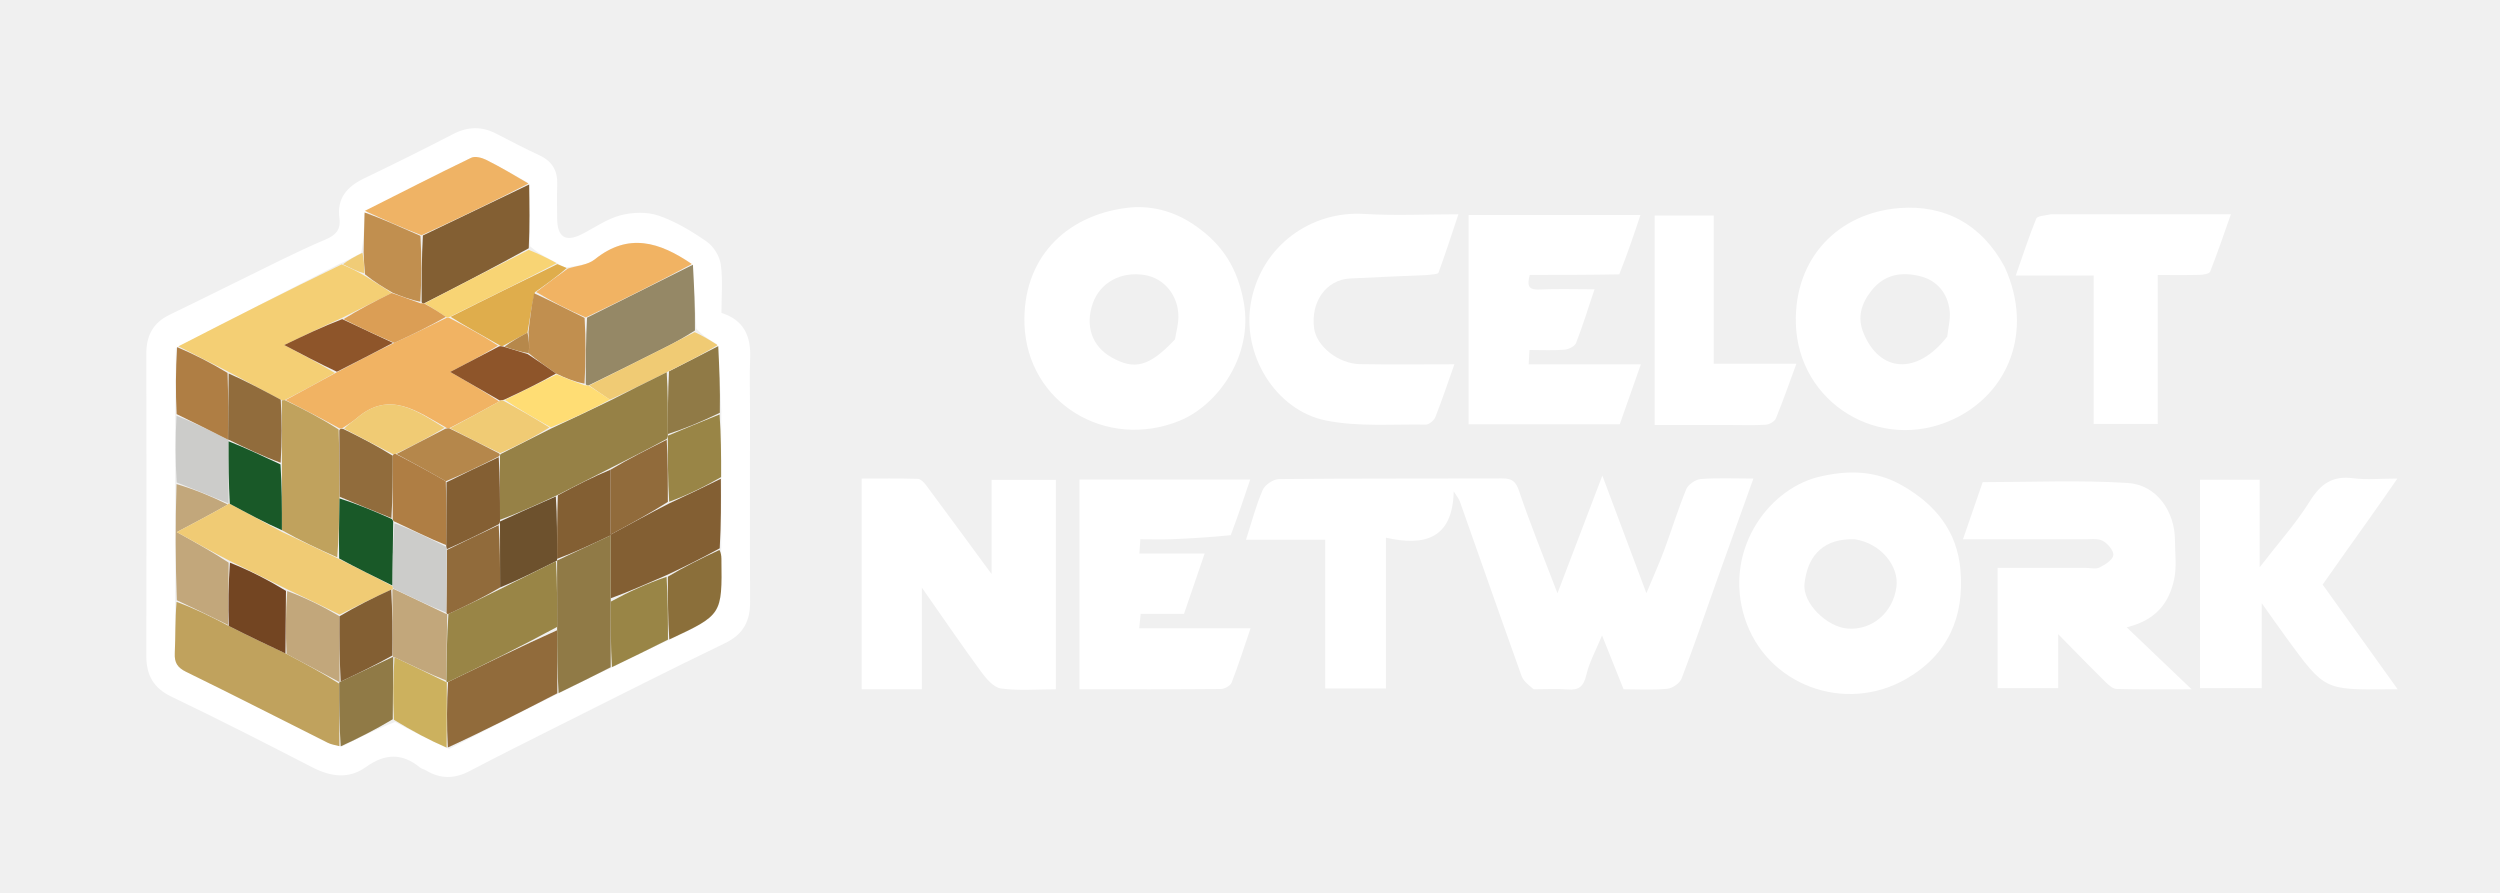
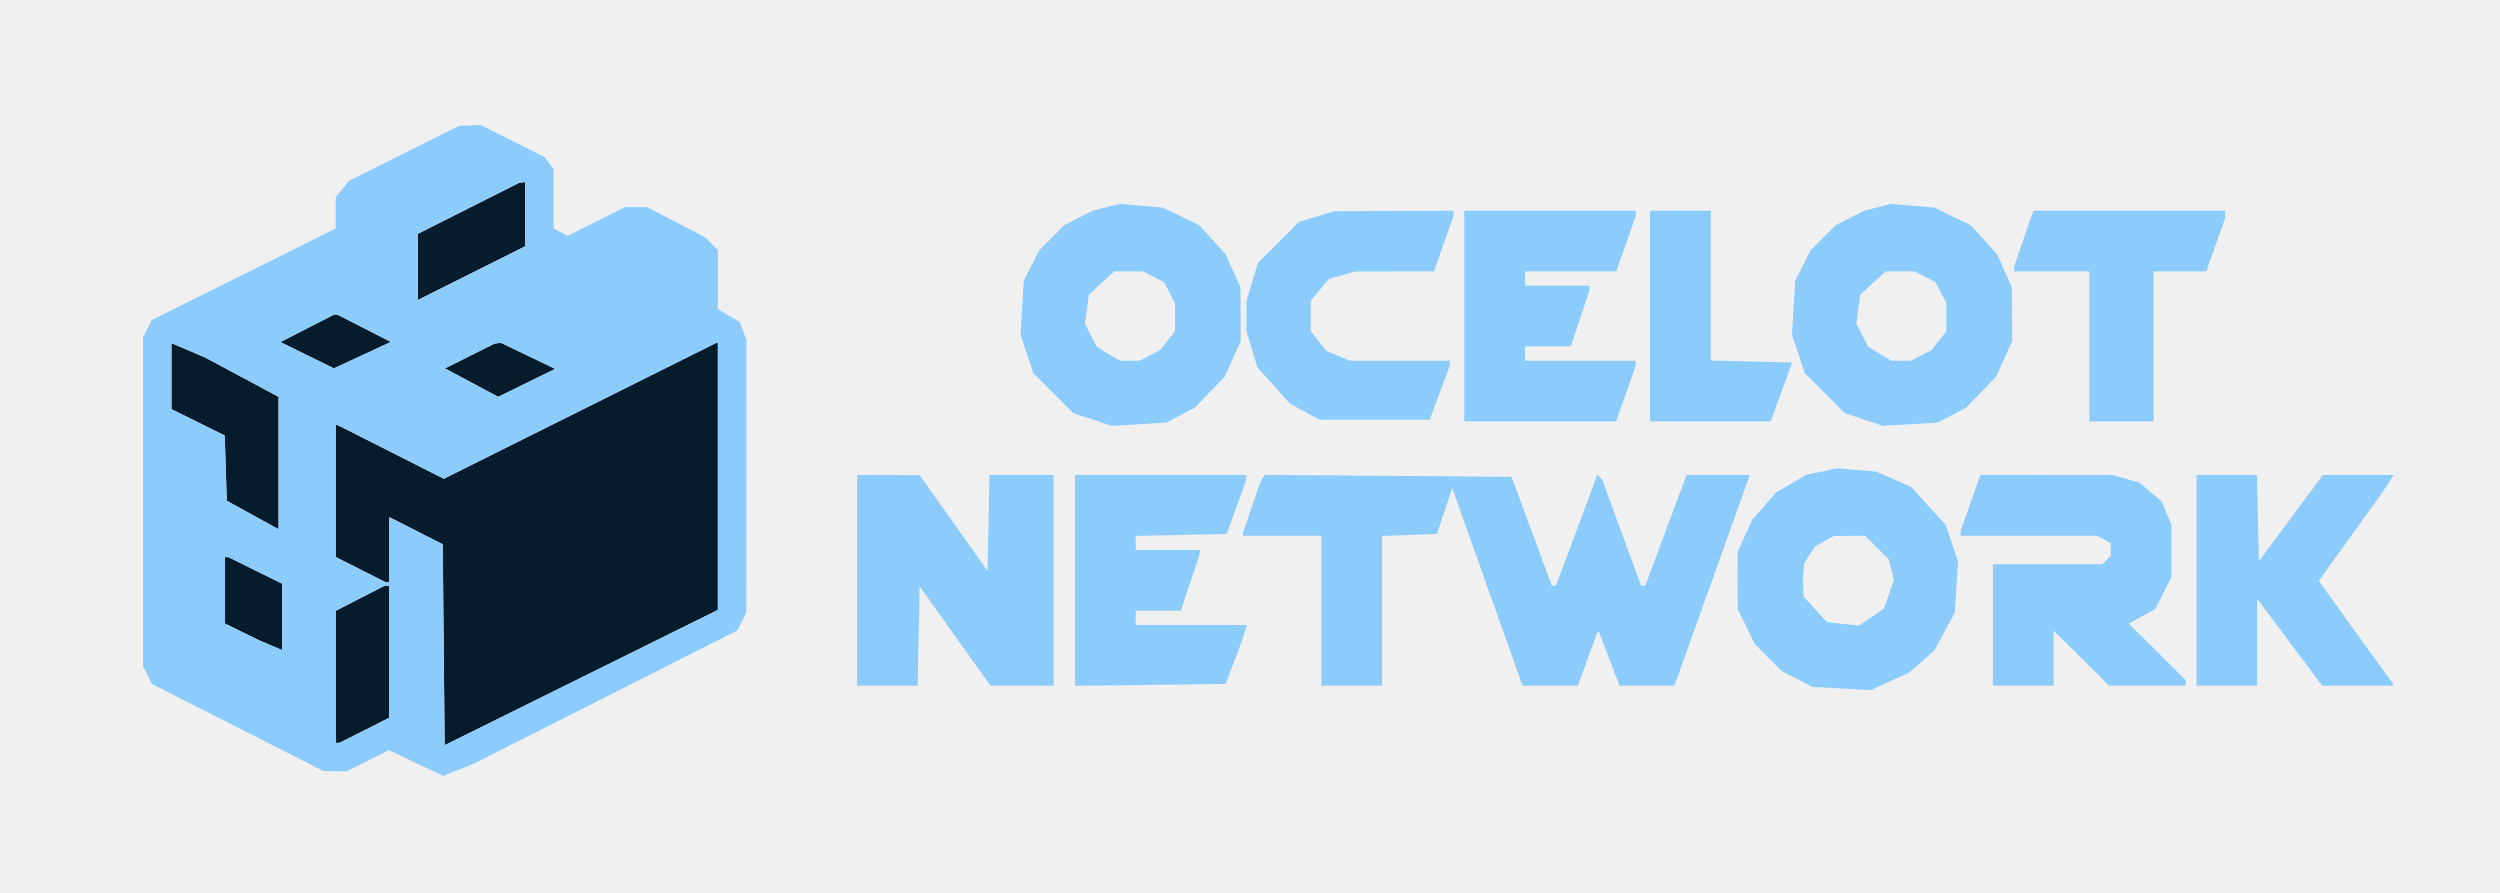
- <svg xmlns="http://www.w3.org/2000/svg" width="700" height="250" enable-background="new 0 0 700 250" version="1.1" xml:space="preserve">
+ <svg xmlns="http://www.w3.org/2000/svg" width="700" height="250" version="1.1">
  <g class="layer">
-     <path d="m210,114c0,18.5 -0.06,36.49 0.03,54.49c0.03,5.41 -1.89,9.11 -7.01,11.59c-15.49,7.46 -30.82,15.25 -46.2,22.94c-8.47,4.25 -16.95,8.48 -25.34,12.88c-4.2,2.21 -8.16,2.26 -12.19,-0.18c-0.55,-0.33 -1.24,-0.45 -1.72,-0.84c-5.03,-4.12 -9.88,-3.88 -15.13,-0.1c-4.84,3.48 -9.94,2.68 -15.1,0.02c-13.02,-6.72 -26.07,-13.38 -39.29,-19.71c-5.14,-2.46 -7.09,-6.1 -7.08,-11.52c0.07,-28.16 0.06,-56.32 0,-84.48c-0.01,-5.05 1.83,-8.69 6.5,-10.95c10.41,-5.02 20.73,-10.22 31.11,-15.29c4.18,-2.04 8.4,-4.02 12.68,-5.84c2.72,-1.16 4.22,-2.72 3.78,-5.92c-0.77,-5.51 2.1,-8.83 6.87,-11.12c8.38,-4.02 16.71,-8.16 24.97,-12.43c4.11,-2.13 8.03,-2.21 12.11,-0.09c3.99,2.07 7.99,4.15 12.07,6.05c3.54,1.65 5.11,4.29 4.96,8.15c-0.11,3.17 -0.04,6.34 -0.02,9.5c0.05,5.25 2.32,6.72 6.88,4.44c3.6,-1.81 7.01,-4.29 10.81,-5.29c3.37,-0.89 7.47,-1.04 10.7,0.07c4.79,1.65 9.32,4.38 13.52,7.3c1.92,1.33 3.59,4.08 3.91,6.39c0.62,4.41 0.18,8.96 0.18,13.56c6.44,2.01 8.33,6.71 8.04,12.89c-0.2,4.32 -0.04,8.66 -0.04,13.49m-54.38,-40.57c-2.4,-1.18 -4.8,-2.36 -7.18,-4.46c-0.09,-5.77 -0.18,-11.55 -0.69,-17.84c-3.87,-2.15 -7.69,-4.41 -11.65,-6.39c-1.21,-0.6 -3.1,-1.08 -4.17,-0.56c-9.99,4.82 -19.86,9.88 -29.9,15.76c-0.07,3.59 -0.14,7.18 -0.91,10.91c-1.8,1 -3.61,1.99 -6.13,3.07c-15.01,7.68 -30.02,15.37 -45.76,23.51c-0.04,6.16 -0.08,12.31 -0.19,19.41c0.02,6.08 0.05,12.17 -0.01,19.17c0.04,10.68 0.09,21.35 0,32.95c-0.01,4.64 0.13,9.29 -0.09,13.92c-0.12,2.65 0.7,4.02 3.18,5.24c13.29,6.49 26.45,13.24 39.67,19.86c0.99,0.5 2.16,0.64 3.97,1.04c4.73,-2.39 9.46,-4.78 14.83,-6.87c4.83,2.54 9.65,5.09 15.17,7.56c10.09,-5.2 20.19,-10.4 31.02,-15.71c4.74,-2.39 9.47,-4.78 14.91,-7.25c5.12,-2.55 10.23,-5.1 16.07,-7.75c14.43,-6.85 14.44,-6.85 14.23,-22.54c-0.01,-0.83 -0.12,-1.65 -0.03,-3.4c-0.04,-6.34 -0.08,-12.67 0.01,-19.94c-0.04,-5.71 -0.09,-11.42 0,-18.05c-0.29,-6.05 -0.57,-12.1 -1.24,-18.72c-1.95,-1.13 -3.9,-2.26 -5.75,-4.32c-0.32,-5.97 -0.64,-11.94 -1.57,-18.28c-8.71,-5.96 -17.43,-8.72 -26.86,-1.13c-1.95,1.58 -5.02,1.76 -8.15,2.29c-0.78,-0.32 -1.56,-0.64 -2.78,-1.48z" fill="#FFFFFF" id="svg_2" opacity="1" />
-     <path d="m429.43,193c-1.44,-1.22 -2.87,-2.28 -3.37,-3.68c-5.84,-16.28 -11.54,-32.61 -17.3,-48.91c-0.26,-0.74 -0.82,-1.37 -1.72,-2.84c-0.3,13.33 -8.17,15.42 -18.98,12.99c0,14.51 0,28.25 0,42.21c-5.79,0 -11.2,0 -17,0c0,-13.84 0,-27.57 0,-41.65c-7.48,0 -14.58,0 -22.18,0c1.6,-4.96 2.79,-9.58 4.67,-13.91c0.63,-1.46 3,-3.06 4.59,-3.07c20.82,-0.21 41.65,-0.1 62.47,-0.18c2.7,-0.02 3.8,0.76 4.74,3.54c3.11,9.24 6.81,18.28 10.74,28.62c4.28,-11.21 8.24,-21.6 12.57,-32.95c4.2,11.23 8.05,21.51 12.33,32.92c1.89,-4.55 3.55,-8.22 4.96,-11.98c2.12,-5.7 3.89,-11.54 6.21,-17.15c0.54,-1.32 2.61,-2.71 4.07,-2.83c4.64,-0.36 9.32,-0.13 14.72,-0.13c-3.52,9.82 -6.95,19.33 -10.35,28.85c-3.22,9.05 -6.31,18.16 -9.75,27.13c-0.5,1.32 -2.56,2.74 -4.02,2.88c-3.95,0.4 -7.97,0.14 -12.23,0.14c-1.93,-4.81 -3.86,-9.66 -6.03,-15.07c-1.64,3.99 -3.55,7.42 -4.41,11.09c-0.76,3.25 -2.12,4.29 -5.28,4.03c-2.98,-0.24 -6,-0.05 -9.45,-0.05z" fill="#FFFFFF" id="svg_3" opacity="1" />
-     <path d="m251.93,193c-3.79,0 -7.09,0 -10.66,0c0,-19.64 0,-39.04 0,-59c5.2,0 10.47,-0.08 15.73,0.08c0.79,0.03 1.74,1.01 2.31,1.78c6.07,8.16 12.08,16.37 18.33,24.87c0,-8.75 0,-17.38 0,-26.37c6.15,0 11.89,0 18,0c0,19.22 0,38.73 0,58.64c-5.14,0 -10.32,0.45 -15.35,-0.22c-2.03,-0.27 -4.12,-2.7 -5.53,-4.63c-5.49,-7.49 -10.73,-15.18 -16.64,-23.62c0,9.94 0,18.95 0,28.47c-2.16,0 -3.93,0 -6.19,0z" fill="#FFFFFF" id="svg_4" opacity="1" />
-     <path d="m334.7,63.2c7.74,5.33 11.82,12.08 13.52,21.24c2.83,15.16 -7.31,29.04 -17.91,33.36c-20.63,8.41 -42.64,-5.03 -43.45,-26.88c-0.67,-18.27 11.2,-30.53 28.66,-32.72c6.5,-0.82 13.2,0.79 19.18,5m-5.7,31.83c0.33,-2.06 0.93,-4.12 0.95,-6.19c0.07,-6.04 -3.92,-10.92 -9.43,-11.83c-6.66,-1.1 -12.52,2.11 -14.55,7.97c-2.18,6.29 -0.21,11.97 5.23,15.06c6.45,3.66 10.59,2.66 17.8,-5.01z" fill="#FFFFFF" id="svg_5" opacity="1" />
-     <path d="m561.34,74.82c8.16,17.96 1,35.45 -14.53,42.62c-20.44,9.44 -43.38,-4.57 -43.97,-26.9c-0.48,-18.47 12.07,-30.98 29.04,-32.28c12.57,-0.97 23.01,4.48 29.46,16.56m-16.12,19.42c0.26,-2.4 0.95,-4.85 0.69,-7.2c-0.54,-4.95 -3.57,-8.54 -8.26,-9.7c-5.11,-1.28 -10.04,-0.62 -13.75,4.17c-2.84,3.68 -3.87,7.45 -2.13,11.71c4.54,11.12 15,11.9 23.45,1.02z" fill="#FFFFFF" id="svg_6" opacity="1" />
-     <path d="m508.85,133.62c8.4,-2.08 16.22,-1.98 23.73,2.3c9.33,5.3 15.43,12.82 16.35,23.67c1.11,13.02 -3.38,23.6 -15.04,30.41c-17.26,10.06 -39.4,1.82 -45.38,-17.01c-5.85,-18.42 6.04,-35.57 20.34,-39.37m10.48,17.38c-0.49,0 -0.99,-0.01 -1.49,0c-7.97,0.27 -11.84,5.25 -12.58,12.49c-0.55,5.45 6.3,12.07 12.07,12.51c6.86,0.52 12.69,-4.44 13.67,-11.63c0.79,-5.87 -4.39,-12.29 -11.67,-13.37z" fill="#FFFFFF" id="svg_7" opacity="1" />
-     <path d="m582.82,151c-11.13,0 -21.78,0 -33.19,0c2,-5.82 3.86,-11.18 5.52,-16c13.55,0 27.12,-0.61 40.59,0.23c8.09,0.5 13.24,7.92 13.25,16.1c0.01,3.66 0.53,7.45 -0.24,10.95c-1.38,6.27 -4.78,11.28 -13.28,13.37c6.31,6.02 11.88,11.34 18.18,17.35c-7.54,0 -14.27,0.09 -20.99,-0.09c-1.08,-0.03 -2.28,-1.11 -3.16,-1.98c-4.26,-4.2 -8.42,-8.49 -13.2,-13.35c0,5.4 0,10.09 0,15.1c-5.83,0 -11.24,0 -16.98,0c0,-10.89 0,-21.96 0,-33.68c8.07,0 16.33,0 24.58,0c1.34,0 2.88,0.43 3.95,-0.1c1.56,-0.77 3.71,-2.12 3.88,-3.43c0.15,-1.27 -1.61,-3.35 -3.04,-4.08c-1.48,-0.75 -3.57,-0.31 -5.87,-0.39z" fill="#FFFFFF" id="svg_8" opacity="1" />
-     <path d="m453.39,76.82c-8.56,0.16 -16.71,0.16 -25.07,0.16c-0.59,2.58 -0.8,4.24 2.67,4.08c4.94,-0.23 9.91,-0.06 15.48,-0.06c-1.82,5.41 -3.32,10.29 -5.17,15.04c-0.37,0.93 -2.07,1.78 -3.23,1.87c-3.13,0.26 -6.29,0.09 -9.82,0.09c-0.07,1.33 -0.14,2.51 -0.22,4.02c10.55,0 20.67,0 31.41,0c-2.07,5.86 -3.97,11.26 -5.91,16.78c-13.95,0 -28.05,0 -42.33,0c0,-19.6 0,-39 0,-58.6c15.95,0 31.72,0 48.13,0c-1.9,5.67 -3.71,11.07 -5.94,16.62z" fill="#FFFFFF" id="svg_9" opacity="1" />
-     <path d="m344.61,149.85c-5.71,0.58 -11.09,0.91 -16.48,1.13c-2.82,0.11 -5.64,0.02 -8.84,0.02c-0.09,1.3 -0.16,2.47 -0.26,3.99c6.17,0 11.96,0 18.27,0c-2,5.84 -3.85,11.25 -5.78,16.89c-3.78,0 -7.76,0 -12.13,0c-0.14,1.32 -0.26,2.5 -0.41,4.03c10.43,0 20.54,0 31.18,0c-1.84,5.38 -3.41,10.35 -5.3,15.21c-0.34,0.88 -1.96,1.79 -3,1.8c-13.12,0.12 -26.25,0.08 -39.61,0.08c0,-19.69 0,-39.09 0,-58.74c15.77,0 31.51,0 47.81,0c-1.73,5.16 -3.44,10.23 -5.45,15.59z" fill="#FFFFFF" id="svg_10" opacity="1" />
-     <path d="m663.74,144.76c-4.64,6.48 -9.01,12.7 -13.4,18.93c6.76,9.44 13.69,19.1 21.01,29.31c-1.5,0 -2.13,-0.01 -2.75,0c-17.73,0.17 -17.74,0.18 -28.2,-14.13c-2.28,-3.11 -4.48,-6.27 -7.11,-9.98c0,8.17 0,15.82 0,23.79c-5.83,0 -11.24,0 -17.29,0c0,-9.58 0,-19.33 0,-29.09c0,-9.65 0,-19.3 0,-29.27c5.55,0 10.96,0 16.71,0c0,7.58 0,15.34 0,24.5c5.26,-6.81 10.2,-12.3 14.04,-18.47c3.02,-4.85 6.32,-7.21 12.12,-6.44c3.76,0.49 7.65,0.09 12.39,0.09c-2.63,3.8 -4.94,7.15 -7.52,10.76z" fill="#FFFFFF" id="svg_11" opacity="1" />
-     <path d="m399.69,77c-7.52,0.32 -14.58,0.62 -21.64,0.97c-6.78,0.34 -11.14,6.63 -10.08,14.07c0.7,4.88 6.71,9.82 12.86,9.92c8.64,0.15 17.28,0.04 26.4,0.04c-1.84,5.19 -3.45,10.02 -5.32,14.76c-0.38,0.95 -1.77,2.15 -2.67,2.13c-9.39,-0.16 -19.03,0.68 -28.11,-1.18c-13.86,-2.84 -23.73,-18.41 -20.78,-33.49c3.02,-15.41 16.69,-25.24 31.63,-24.32c8.59,0.53 17.24,0.1 26.37,0.1c-1.94,5.81 -3.65,11.12 -5.57,16.35c-0.18,0.47 -1.72,0.45 -3.09,0.65z" fill="#FFFFFF" id="svg_12" opacity="1" />
-     <path d="m574.26,60c16.76,0 33.05,0 50.39,0c-2.03,5.73 -3.79,10.95 -5.81,16.06c-0.24,0.6 -1.88,0.87 -2.88,0.9c-3.8,0.1 -7.61,0.04 -11.79,0.04c0,13.96 0,27.69 0,41.71c-6.1,0 -11.83,0 -17.95,0c0,-13.62 0,-27.35 0,-41.57c-7.26,0 -14.15,0 -21.81,0c2.03,-5.77 3.7,-10.93 5.74,-15.93c0.32,-0.77 2.38,-0.83 4.11,-1.21z" fill="#FFFFFF" id="svg_13" opacity="1" />
-     <path d="m483.99,119c-7.13,0 -13.77,0 -20.69,0c0,-19.57 0,-38.95 0,-58.66c5.2,0 10.6,0 16.55,0c0,13.59 0,27.43 0,41.5c7.81,0 15.08,0 23.14,0c-2,5.42 -3.73,10.42 -5.74,15.31c-0.35,0.85 -1.8,1.7 -2.79,1.77c-3.32,0.22 -6.65,0.08 -10.47,0.08z" fill="#FFFFFF" id="svg_14" opacity="1" />
-     <path d="m49.96,96.97c15.01,-7.68 30.02,-15.37 45.72,-22.94c2.57,1.07 4.44,2.02 6.52,3.24c2.74,1.76 5.27,3.24 7.45,4.77c-4.8,2.37 -9.23,4.7 -14.03,7.04c-5.36,2.4 -10.35,4.8 -16.04,7.53c5.2,2.73 9.79,5.14 14.17,7.81c-4.74,2.7 -9.25,5.15 -14.03,7.61c-0.45,0.02 -0.63,0.04 -1.11,-0.11c-5.06,-2.71 -9.81,-5.25 -14.89,-7.95c-4.8,-2.44 -9.28,-4.72 -13.76,-7z" fill="#F4CF74" id="svg_15" opacity="1" />
-     <path d="m201.84,134.05c0.04,6.34 0.08,12.67 -0.32,19.48c-5.13,2.81 -9.83,5.14 -14.88,7.51c-5.45,2.34 -10.55,4.64 -15.64,6.48c0,-5.98 0,-11.5 0,-17.62c-5.61,2.63 -10.32,4.84 -15.02,6.58c0.01,-6.14 0.01,-11.83 0.22,-17.79c5.06,-2.73 9.92,-5.19 14.79,-7.19c0,5.96 0,11.46 0,18.18c6.07,-3.29 11.04,-5.99 16.38,-8.72c5.07,-2.33 9.77,-4.62 14.47,-6.91z" fill="#835F33" id="svg_16" opacity="1" />
-     <path d="m95.03,208.93c-1.08,-0.31 -2.25,-0.45 -3.24,-0.95c-13.22,-6.62 -26.38,-13.37 -39.67,-19.86c-2.48,-1.22 -3.3,-2.59 -3.18,-5.24c0.22,-4.63 0.08,-9.28 0.5,-14.35c5.08,1.86 9.74,4.16 14.61,6.74c5.43,2.76 10.65,5.23 16.2,7.83c5.08,2.7 9.85,5.25 14.66,8.28c0.07,6.17 0.09,11.86 0.12,17.55z" fill="#C0A25D" id="svg_17" opacity="1" />
-     <path d="m194.02,74.12c0.32,5.97 0.64,11.94 0.56,18.42c-2.84,1.82 -5.26,3.18 -7.74,4.43c-7.28,3.68 -14.58,7.31 -22.11,10.97c-0.23,0.01 -0.69,-0.07 -0.71,-0.53c0,-6.42 0.02,-12.37 0.35,-18.47c10.1,-5.04 19.87,-9.93 29.65,-14.82z" fill="#958866" id="svg_18" opacity="1" />
-     <path d="m156.05,194.12c-10.1,5.19 -20.2,10.39 -30.65,15.17c-0.34,-6.37 -0.31,-12.34 0.06,-18.34c10.41,-5.01 20.48,-9.98 30.54,-14.48c0.02,6.19 0.03,11.92 0.05,17.65z" fill="#916B3B" id="svg_19" opacity="1" />
-     <path d="m148.17,51.65c0.09,5.77 0.18,11.55 -0.12,17.86c-9.97,5.5 -19.55,10.46 -29.34,15.44c-0.21,0.02 -0.62,-0.01 -0.65,-0.47c-0.01,-6.44 0.01,-12.41 0.35,-18.55c10.12,-4.87 19.94,-9.58 29.76,-14.28z" fill="#835F33" id="svg_20" opacity="1" />
-     <path d="m156.41,194.06c-0.38,-5.67 -0.39,-11.4 -0.41,-18.06c0,-6.95 0.01,-12.96 -0.01,-18.99c-0.01,-0.02 -0.02,-0.06 -0.02,-0.06c4.71,-2.21 9.42,-4.42 15.03,-7.05c0,6.12 0,11.64 0,18.09c0,6.91 -0.01,12.87 -0.01,18.84c-4.74,2.39 -9.47,4.78 -14.58,7.23z" fill="#907A46" id="svg_21" opacity="1" />
-     <path d="m147.96,51.39c-9.61,4.96 -19.43,9.67 -29.92,14.48c-5.75,-2.21 -10.82,-4.52 -15.88,-6.83c9.91,-4.98 19.78,-10.04 29.77,-14.86c1.07,-0.52 2.96,-0.04 4.17,0.56c3.96,1.98 7.78,4.24 11.86,6.65z" fill="#EFB365" id="svg_22" opacity="1" />
-     <path d="m193.72,73.93c-9.48,5.08 -19.25,9.97 -29.71,14.95c-5.14,-2.22 -9.6,-4.53 -13.86,-7.11c3.07,-2.38 5.95,-4.47 8.82,-6.56c2.56,-0.83 5.63,-1.01 7.58,-2.59c9.43,-7.59 18.15,-4.83 27.17,1.31z" fill="#F1B363" id="svg_23" opacity="1" />
-     <path d="m63.84,174.98c-4.66,-2.29 -9.32,-4.59 -14.33,-6.92c-0.39,-10.7 -0.44,-21.37 -0.08,-32.51c5.11,1.5 9.82,3.46 14.35,5.71c-4.68,2.67 -9.19,5.05 -14.29,7.73c5.48,3.05 10.01,5.57 14.53,8.55c-0.07,6.12 -0.12,11.78 -0.18,17.44z" fill="#C2A77B" id="svg_24" opacity="1" />
-     <path d="m102.09,59.49c5.13,1.86 10.2,4.17 15.64,6.55c0.34,6.03 0.32,12 -0.04,18.43c-2.78,-0.52 -5.23,-1.5 -7.68,-2.47c-2.54,-1.49 -5.07,-2.97 -7.8,-5.18c-0.25,-2.51 -0.32,-4.31 -0.39,-6.11c0.07,-3.59 0.14,-7.18 0.27,-11.22z" fill="#C18F4F" id="svg_25" opacity="1" />
-     <path d="m171.34,186.79c-0.35,-5.93 -0.34,-11.89 -0.34,-18.33c5.09,-2.78 10.19,-5.08 15.64,-6.95c0.37,6.15 0.38,11.87 0.39,17.59c-5.11,2.55 -10.22,5.1 -15.69,7.69z" fill="#998546" id="svg_26" opacity="1" />
-     <path d="m63.96,140.97c-4.71,-1.96 -9.42,-3.92 -14.49,-5.88c-0.38,-6.08 -0.41,-12.17 -0.05,-18.66c5.06,1.94 9.73,4.3 14.45,6.69c0.04,0.03 0.15,-0.01 0.14,0.45c0,6.09 0,11.73 -0.01,17.38c-0.01,0 -0.04,0.02 -0.04,0.02z" fill="#CCCCCA" id="svg_27" opacity="1" />
-     <path d="m63.82,123.09c-4.67,-2.36 -9.34,-4.72 -14.36,-7.14c-0.31,-6.21 -0.27,-12.36 0.13,-18.75c4.85,2.05 9.33,4.33 14.12,7.22c0.24,6.64 0.17,12.65 0.11,18.67z" fill="#AF7E44" id="svg_28" opacity="1" />
-     <path d="m125.11,190.99c-0.02,5.96 -0.05,11.93 -0.06,18.34c-4.81,-2.09 -9.63,-4.64 -14.76,-7.79c-0.26,-6.26 -0.22,-11.91 0.17,-17.52c5.04,2.36 9.73,4.67 14.47,6.98c0.06,0.01 0.18,-0.01 0.18,-0.01z" fill="#CCB15E" id="svg_29" opacity="1" />
-     <path d="m110.11,183.97c-0.04,5.66 -0.08,11.31 -0.14,17.42c-4.75,2.85 -9.48,5.24 -14.57,7.59c-0.4,-5.74 -0.42,-11.43 -0.43,-17.59c0.01,-0.46 0.12,-0.4 0.43,-0.55c4.99,-2.37 9.68,-4.6 14.46,-6.84c0.08,-0.02 0.25,-0.03 0.25,-0.03z" fill="#907A46" id="svg_30" opacity="1" />
-     <path d="m201.11,96.92c0.29,6.05 0.57,12.1 0.44,18.66c-5.13,2.48 -9.84,4.45 -14.55,5.95c0,-6.1 0.01,-11.74 0.33,-17.55c4.8,-2.47 9.29,-4.76 13.78,-7.06z" fill="#907A46" id="svg_31" opacity="1" />
-     <path d="m187.4,179.05c-0.38,-5.67 -0.39,-11.39 -0.4,-17.58c4.69,-2.8 9.39,-5.13 14.45,-7.48c0.42,0.82 0.53,1.64 0.54,2.47c0.21,15.69 0.2,15.69 -14.59,22.59z" fill="#8B6F3A" id="svg_32" opacity="1" />
-     <path d="m187,122c4.71,-1.97 9.42,-3.94 14.48,-5.96c0.4,5.66 0.45,11.37 0.43,17.55c-4.77,2.75 -9.47,5.04 -14.54,6.9c-0.37,-6.12 -0.37,-11.8 -0.37,-17.74c0,-0.41 0,-0.58 0,-0.75z" fill="#998546" id="svg_33" opacity="1" />
-     <path d="m158.69,75.06c-2.59,2.24 -5.47,4.33 -8.93,6.78c-0.98,3.94 -1.38,7.53 -2.08,11.27c-2.44,1.36 -4.58,2.56 -6.96,3.79c-0.42,0 -0.58,-0.03 -0.96,-0.3c-4.74,-2.71 -9.26,-5.16 -13.59,-7.89c10.1,-5.11 19.99,-9.94 29.89,-14.76c0.78,0.32 1.56,0.64 2.63,1.11z" fill="#DFAD4C" id="svg_34" opacity="1" />
-     <path d="m155.84,73.69c-9.68,5.08 -19.57,9.91 -29.9,15.02c-0.44,0.28 -0.91,0.28 -1.1,0.01c-2.1,-1.45 -4.01,-2.62 -5.93,-3.79c9.59,-4.96 19.17,-9.92 29.13,-14.96c2.78,1.1 5.18,2.28 7.8,3.72z" fill="#F8D474" id="svg_35" opacity="1" />
-     <path d="m200.92,96.64c-4.3,2.58 -8.79,4.87 -13.93,7.42c-5.74,2.82 -10.82,5.4 -16.22,7.84c-2.14,-1.41 -3.97,-2.69 -5.8,-3.97c7.29,-3.65 14.59,-7.28 21.87,-10.96c2.48,-1.25 4.9,-2.61 7.69,-3.97c2.3,1.09 4.25,2.22 6.39,3.64z" fill="#F0CB74" id="svg_36" opacity="1" />
-     <path d="m101.47,70.78c0.42,1.73 0.49,3.53 0.54,5.77c-1.89,-0.5 -3.76,-1.45 -5.97,-2.56c1.47,-1.15 3.28,-2.14 5.43,-3.21z" fill="#F0CC77" id="svg_37" opacity="1" />
-     <path d="m125.03,88.99c0,0 0.47,0 0.71,0c4.76,2.45 9.28,4.9 13.71,7.79c-4.42,2.69 -8.74,4.94 -13.4,7.36c4.94,2.84 9.43,5.43 13.71,8.27c-4.73,2.66 -9.23,5.07 -14,7.51c-0.44,0.01 -0.61,-0.01 -1,-0.28c-8.04,-4.56 -15.72,-10.34 -24.74,-2.66c-1.24,1.05 -2.63,1.92 -4.22,2.94c-0.44,0.09 -0.61,0.13 -0.99,-0.12c-5.07,-2.78 -9.95,-5.28 -14.83,-7.78c4.52,-2.45 9.03,-4.9 14.13,-7.68c5.69,-3 10.8,-5.67 16.28,-8.34c5.13,-2.33 9.88,-4.67 14.64,-7.01z" fill="#F1B363" id="svg_41" opacity="1" />
-     <path d="m79.72,112.03c5.14,2.49 10.02,4.99 15.09,8.23c0.23,6.77 0.26,12.81 0.25,19.3c-0.12,5.81 -0.19,11.16 -0.64,16.49c-5.42,-2.4 -10.48,-4.77 -15.49,-7.6c0.02,-6.42 -0.01,-12.39 0,-18.83c0.02,-6.16 0,-11.84 -0.01,-17.53c0.17,-0.02 0.35,-0.04 0.8,-0.06z" fill="#C0A25D" id="svg_42" opacity="1" />
-     <path d="m78.61,111.92c0.32,5.86 0.34,11.54 -0.03,17.64c-5.11,-1.87 -9.84,-4.16 -14.56,-6.45c0,0 -0.11,0.04 -0.15,0.01c0.01,-6.05 0.08,-12.06 0.16,-18.54c4.77,2.09 9.52,4.63 14.58,7.34z" fill="#916C3C" id="svg_43" opacity="1" />
-     <path d="m110.02,96c-5.11,2.67 -10.22,5.34 -15.69,8.09c-4.96,-2.34 -9.55,-4.75 -14.75,-7.48c5.69,-2.73 10.68,-5.13 16.24,-7.25c5.1,2.4 9.65,4.52 14.2,6.64z" fill="#8E552A" id="svg_44" opacity="1" />
-     <path d="m110.39,96c-4.92,-2.12 -9.47,-4.24 -14.21,-6.64c4.24,-2.62 8.67,-4.95 13.47,-7.32c2.81,0.93 5.26,1.91 8.07,2.89c0.37,0.01 0.78,0.04 0.99,0.02c2.12,1.15 4.03,2.32 6.13,3.77c-4.57,2.61 -9.32,4.95 -14.45,7.28z" fill="#DB9E55" id="svg_45" opacity="1" />
-     <path d="m171.09,112.04c5.08,-2.58 10.16,-5.16 15.59,-7.81c0.33,5.56 0.32,11.2 0.32,17.3c0,0.64 0,0.81 -0.32,1.36c-5.45,2.98 -10.58,5.56 -15.7,8.14c-4.86,2.47 -9.72,4.93 -15.15,7.71c-5.66,2.63 -10.74,4.95 -15.83,6.8c0,-6.17 0,-11.87 0,-17.78c0,-0.22 0.03,-0.64 0.38,-0.72c4.78,-2.39 9.2,-4.71 13.99,-7.08c5.81,-2.67 11.26,-5.29 16.72,-7.92z" fill="#968146" id="svg_46" opacity="1" />
-     <path d="m140,146.01c5.09,-2.32 10.17,-4.64 15.63,-7c0.36,5.64 0.36,11.33 0.35,17.47c-0.01,0.47 0,0.51 -0.31,0.65c-5.42,2.71 -10.52,5.26 -15.64,7.36c-0.02,-6.14 -0.03,-11.81 -0.03,-17.73c0,-0.25 0,-0.75 0,-0.75z" fill="#6D512D" id="svg_47" opacity="1" />
-     <path d="m170.99,131.5c5.11,-3.05 10.24,-5.63 15.69,-8.36c0.32,5.55 0.32,11.23 0.32,17.39c-4.97,3.16 -9.94,5.86 -16.01,9.15c0,-6.72 0,-12.22 0,-18.18z" fill="#916B3B" id="svg_48" opacity="1" />
-     <path d="m64.05,175.27c-0.15,-5.95 -0.1,-11.61 0.33,-17.72c5.49,2.17 10.61,4.8 15.69,7.89c-0.08,6.15 -0.11,11.84 -0.15,17.52c-5.22,-2.46 -10.44,-4.93 -15.87,-7.69z" fill="#734522" id="svg_49" opacity="1" />
-     <path d="m80.25,183.1c-0.29,-5.82 -0.26,-11.51 0.17,-17.61c5.15,1.92 9.92,4.26 14.65,7.06c-0.02,6.45 0,12.44 0.02,18.44c0,0 -0.11,-0.06 -0.17,-0.07c-4.82,-2.57 -9.59,-5.12 -14.67,-7.82z" fill="#C2A77B" id="svg_50" opacity="1" />
-     <path d="m147.98,92.96c0.4,-3.59 0.8,-7.18 1.58,-10.84c4.85,2.23 9.31,4.54 14.13,6.9c0.35,6.02 0.33,11.97 -0.03,18.4c-2.84,-0.54 -5.32,-1.56 -7.97,-2.84c-2.76,-1.99 -5.35,-3.71 -7.63,-5.66c0.18,-2.14 0.05,-4.05 -0.08,-5.96z" fill="#C18F4F" id="svg_51" opacity="1" />
-     <path d="m155.86,104.85c2.48,1.01 4.96,2.03 7.81,3.03c0.37,-0.01 0.83,0.07 1.06,0.06c2.07,1.27 3.9,2.55 6.04,3.96c-5.14,2.77 -10.59,5.39 -16.55,7.76c-4.73,-2.68 -8.94,-5.09 -12.84,-7.68c5.03,-2.49 9.75,-4.81 14.48,-7.13z" fill="#FFDD74" id="svg_52" opacity="1" />
-     <path d="m140.04,164.95c5.11,-2.56 10.21,-5.11 15.64,-7.8c0.33,5.89 0.32,11.9 0.32,18.38c-10.06,5.44 -20.13,10.41 -30.54,15.42c-0.35,0.04 -0.47,0.06 -0.48,-0.41c0.07,-6.52 0.16,-12.57 0.58,-18.63c5.06,-2.34 9.77,-4.65 14.48,-6.96z" fill="#998546" id="svg_53" opacity="1" />
-     <path d="m95.1,172.09c-4.76,-2.34 -9.53,-4.68 -14.64,-7.07c-5.47,-2.67 -10.59,-5.3 -16.06,-7.94c-4.9,-2.52 -9.43,-5.04 -14.91,-8.09c5.1,-2.68 9.61,-5.06 14.29,-7.73c0.18,-0.29 0.21,-0.31 0.56,-0.18c5.08,2.69 9.81,5.26 14.54,7.83c5.06,2.37 10.12,4.74 15.72,7.45c5.46,2.75 10.37,5.17 15.33,7.79c0.04,0.21 0.1,0.62 0.05,0.7c-0.05,0.08 -0.1,0.26 -0.45,0.24c-5.05,2.32 -9.74,4.66 -14.43,7z" fill="#F0CB74" id="svg_54" opacity="1" />
-     <path d="m78.93,148.45c-4.78,-2.11 -9.51,-4.68 -14.58,-7.38c-0.34,-5.77 -0.34,-11.41 -0.34,-17.5c4.73,1.83 9.46,4.12 14.53,6.46c0.38,6.03 0.41,12 0.39,18.42z" fill="#195928" id="svg_55" opacity="1" />
-     <path d="m125.22,171.93c-0.08,6.04 -0.17,12.09 -0.3,18.6c-4.73,-1.84 -9.42,-4.15 -14.46,-6.51c-0.35,-0.05 -0.52,-0.04 -0.53,-0.49c-0.02,-6.44 -0.04,-12.43 -0.05,-18.42c0,0 0.05,-0.18 0.45,-0.15c5.11,2.36 9.83,4.69 14.63,6.97c0.08,-0.03 0.26,0 0.26,0z" fill="#C2A77B" id="svg_56" opacity="1" />
-     <path d="m109.53,165.09c0.36,6.01 0.38,12 0.32,18.46c-4.77,2.69 -9.46,4.92 -14.45,7.29c-0.33,-5.85 -0.35,-11.84 -0.33,-18.29c4.72,-2.8 9.41,-5.14 14.46,-7.46z" fill="#835F33" id="svg_57" opacity="1" />
-     <path d="m155.69,104.58c-4.56,2.59 -9.28,4.91 -14.59,7.36c-0.76,0.16 -0.94,0.19 -1.12,0.22c-4.5,-2.59 -8.99,-5.18 -13.93,-8.02c4.66,-2.42 8.98,-4.67 13.61,-7.11c0.48,-0.16 0.64,-0.13 1.38,0.05c2.62,0.79 4.67,1.43 6.71,2.07c2.59,1.72 5.18,3.44 7.94,5.43z" fill="#8E552A" id="svg_58" opacity="1" />
-     <path d="m148.06,98.92c-2.35,-0.41 -4.4,-1.05 -6.77,-1.86c1.81,-1.39 3.95,-2.59 6.39,-3.95c0.43,1.76 0.56,3.67 0.38,5.81z" fill="#B6884B" id="svg_59" opacity="1" />
-     <path d="m95.11,139.1c-0.04,-6.03 -0.07,-12.07 -0.1,-18.56c0.18,-0.49 0.35,-0.53 1.09,-0.44c4.99,2.43 9.42,4.73 13.87,7.5c0,6.14 -0.02,11.82 -0.39,17.45c-5.07,-2.03 -9.77,-3.99 -14.47,-5.95z" fill="#916C3C" id="svg_60" opacity="1" />
-     <path d="m109.96,127.14c-4.44,-2.31 -8.87,-4.61 -13.6,-7.1c1.03,-1.14 2.42,-2.01 3.66,-3.06c9.02,-7.68 16.7,-1.9 24.43,2.82c-4.54,2.73 -8.98,5.02 -13.69,7.29c-0.45,0 -0.63,0.03 -0.8,0.05z" fill="#F0CB74" id="svg_61" opacity="1" />
-     <path d="m139.76,112.41c0.4,-0.28 0.58,-0.31 1.04,-0.29c4.48,2.45 8.69,4.86 13.06,7.58c-4.28,2.63 -8.7,4.95 -13.8,7.18c-5.12,-2.39 -9.58,-4.68 -14.03,-6.98c4.5,-2.42 9,-4.83 13.73,-7.49z" fill="#F0CB74" id="svg_62" opacity="1" />
-     <path d="m125.76,119.92c4.72,2.28 9.18,4.57 13.95,7.03c0.32,0.17 0.29,0.59 -0.07,0.85c-5.12,2.58 -9.87,4.91 -14.82,6.95c-4.73,-2.73 -9.26,-5.18 -13.79,-7.63c4.44,-2.3 8.88,-4.59 13.63,-7.05c0.49,-0.16 0.66,-0.14 1.1,-0.15z" fill="#B5874B" id="svg_63" opacity="1" />
-     <path d="m95.06,139.56c4.75,1.5 9.45,3.46 14.56,5.72c0.4,0.3 0.53,0.76 0.47,1.22c-0.11,6.13 -0.16,11.79 -0.2,17.45c-4.92,-2.42 -9.83,-4.84 -14.92,-7.57c-0.1,-5.66 -0.03,-11.01 0.09,-16.82z" fill="#195928" id="svg_64" opacity="1" />
-     <path d="m125.02,135.04c4.75,-2.33 9.5,-4.66 14.62,-7.03c0.36,5.66 0.36,11.36 0.36,17.53c0,0.47 0,0.97 -0.36,1.25c-5.07,2.59 -9.77,4.89 -14.55,6.98c-0.07,-0.22 -0.17,-0.66 -0.15,-1.14c0.05,-6.18 0.06,-11.89 0.08,-17.59z" fill="#845F33" id="svg_65" opacity="1" />
-     <path d="m125.16,153.98c4.71,-2.3 9.41,-4.6 14.47,-6.94c0.37,5.64 0.38,11.31 0.4,17.45c-4.7,2.77 -9.41,5.08 -14.47,7.42c-0.34,0.02 -0.52,-0.01 -0.55,-0.44c0.03,-6.11 0.09,-11.8 0.15,-17.49z" fill="#916B3B" id="svg_66" opacity="1" />
-     <path d="m125.09,153.77c0.01,5.9 -0.05,11.59 -0.16,17.74c-4.77,-1.86 -9.49,-4.19 -14.56,-6.63c-0.34,-0.11 -0.4,-0.52 -0.44,-0.73c0,-5.86 0.05,-11.52 0.51,-17.64c5.1,1.9 9.79,4.25 14.48,6.6c0,0 0.1,0.44 0.17,0.66z" fill="#CCCCCA" id="svg_67" opacity="1" />
-     <path d="m124.94,152.63c-4.71,-1.87 -9.4,-4.22 -14.44,-6.58c-0.35,-0.01 -0.48,-0.47 -0.53,-0.7c-0.02,-5.93 0,-11.61 0,-17.75c0.16,-0.48 0.34,-0.51 0.79,-0.51c4.8,2.48 9.33,4.93 14.06,7.66c0.18,5.99 0.17,11.7 0.12,17.88z" fill="#AF7E44" id="svg_68" opacity="1" />
+     <path d="m131.25,58.29l-14.25,7.18l0,9.27l0,9.27l15,-7.51l15,-7.51l0,-9l0,-8.99l-0.75,0.06l-0.75,0.06l-14.25,7.17m-45.25,33.65l-7.49,3.83l7.49,3.69l7.5,3.68l7.97,-3.7l7.96,-3.7l-7.46,-3.82l-7.47,-3.82l-0.5,0l-0.5,0l-7.5,3.84m-38,13.38l0,9.24l7.46,3.69l7.46,3.7l0.29,9.13l0.29,9.14l7.25,3.98l7.25,3.99l0,-18.54l0,-18.54l-10.25,-5.49l-10.25,-5.49l-4.75,-2.03l-4.75,-2.03l0,9.25m83.54,-5.64l-6.96,3.48l7.46,3.97l7.46,3.98l7.97,-3.91l7.98,-3.91l-7.58,-3.65l-7.58,-3.64l-0.89,0.1l-0.9,0.09l-6.96,3.49m30.84,15.36l-38.11,19.01l-14.38,-7.27l-14.38,-7.28l-0.76,-0.33l-0.75,-0.34l0,18.57l0,18.57l6.97,3.52l6.98,3.51l0.52,0l0.53,0l0,-9.08l0,-9.09l0.75,0.36l0.75,0.35l6.73,3.44l6.74,3.43l0.26,28.13l0.27,28.12l38.25,-18.94l38.25,-18.94l0,-37.39l0,-37.39l-0.25,0.01l-0.25,0.02l-38.12,19.01m-99.38,50.26l0,9.3l4.75,2.33l4.75,2.33l3.25,1.39l3.25,1.38l0,-9.3l0,-9.29l-7.52,-3.72l-7.51,-3.72l-0.49,0l-0.48,0l0,9.3m37.75,2.26l-6.75,3.47l0,18.48l0,18.49l0.53,0l0.52,0l6.98,-3.51l6.97,-3.52l0,-18.48l0,-18.49l-0.75,0.05l-0.75,0.05l-6.75,3.46" fill="#041c2c" fill-rule="evenodd" id="svg_1" />
+     <path d="m113.11,42.93l-15.39,7.7l-1.86,2.29l-1.86,2.3l0,4.39l0,4.38l-25.75,12.81l-25.74,12.8l-1.24,2.45l-1.24,2.45l0,46l0,46l1.25,2.5l1.25,2.5l23.98,12.19l23.99,12.19l3.28,0.06l3.28,0.06l5.9,-2.98l5.91,-2.98l7.59,3.6l7.6,3.61l4.22,-1.67l4.22,-1.67l37,-18.71l37,-18.7l1.24,-2.5l1.23,-2.5l0.02,-38.19l0.01,-38.18l-0.94,-2.47l-0.94,-2.48l-3.06,-1.8l-3.06,-1.81l0,-8.29l0,-8.28l-1.77,-1.77l-1.76,-1.76l-8.14,-4.24l-8.14,-4.23l-3.12,0l-3.11,0l-8,4.02l-8.01,4.03l-1.97,-1.06l-1.98,-1.06l0,-8.27l0,-8.28l-1.25,-1.68l-1.25,-1.68l-9,-4.51l-9,-4.5l-3,0.11l-3,0.11l-15.39,7.7m18.14,15.36l-14.25,7.18l0,9.27l0,9.27l15,-7.51l15,-7.51l0,-9l0,-8.99l-0.75,0.06l-0.75,0.06l-14.25,7.17m178.48,-0.25l-3.76,0.94l-3.96,2.01l-3.96,2.02l-3.52,3.52l-3.52,3.52l-2.17,4.23l-2.17,4.22l-0.46,7.63l-0.45,7.62l1.78,5.37l1.78,5.36l5.6,5.6l5.6,5.6l5.36,1.78l5.37,1.78l7.62,-0.45l7.63,-0.46l4,-2.08l4,-2.08l4.2,-4.34l4.2,-4.33l2.25,-5l2.26,-5l-0.04,-7.5l-0.03,-7.5l-2.06,-4.62l-2.05,-4.63l-3.71,-4.09l-3.7,-4.1l-5.16,-2.48l-5.16,-2.49l-6,-0.5l-6,-0.49l-3.77,0.94m216,0l-3.76,0.94l-3.96,2.01l-3.96,2.02l-3.52,3.52l-3.52,3.52l-2.17,4.23l-2.17,4.22l-0.46,7.63l-0.45,7.62l1.78,5.37l1.78,5.36l5.6,5.6l5.6,5.6l5.36,1.78l5.37,1.78l7.62,-0.45l7.63,-0.46l4,-2.08l4,-2.08l4.2,-4.34l4.2,-4.33l2.25,-5l2.26,-5l-0.04,-7.5l-0.03,-7.5l-2.06,-4.62l-2.05,-4.63l-3.71,-4.09l-3.7,-4.1l-5.16,-2.48l-5.16,-2.49l-6,-0.5l-6,-0.49l-3.77,0.94m-157.14,2.61l-4.9,1.5l-5.76,5.76l-5.75,5.75l-1.59,5.35l-1.59,5.35l0,4.14l0,4.14l1.51,5.08l1.51,5.09l4.63,5.14l4.62,5.15l4.12,2.2l4.11,2.2l15.42,0l15.42,0l2.78,-7.5l2.78,-7.5l0.05,-0.75l0.05,-0.75l-14.03,0l-14.03,0l-3.3,-1.38l-3.3,-1.38l-2.17,-2.75l-2.17,-2.76l0,-4.29l0,-4.29l2.56,-3.04l2.57,-3.05l3.68,-1.03l3.69,-1.02l11,-0.01l11,0l2.75,-7.79l2.75,-7.79l0,-0.71l0,-0.71l-16.75,0.07l-16.75,0.07l-4.91,1.51m41.41,27.85l0,29.5l21.25,0l21.25,0l2.75,-7.79l2.75,-7.79l0,-0.71l0,-0.71l-15.5,0l-15.5,0l0,-2l0,-2l6.42,0l6.42,0l2.58,-7.75l2.58,-7.76l0,-0.74l0,-0.75l-9,0l-9,0l0,-2l0,-2l12.77,0l12.76,0l2.75,-7.75l2.74,-7.75l-0.01,-0.75l-0.01,-0.75l-24,0l-24,0l0,29.5m52,0l0,29.5l16.91,0l16.9,0l2.99,-8.25l2.98,-8.25l-11.39,-0.28l-11.39,-0.28l0,-20.97l0,-20.97l-8.5,0l-8.5,0l0,29.5m104.66,-21.75l-2.68,7.75l0.01,0.75l0.01,0.75l10.5,0l10.5,0l0,21l0,21l9,0l9,0l0,-21l0,-21l7.37,0l7.37,0l2.63,-7.41l2.63,-7.4l0,-1.1l0,-1.09l-26.83,0l-26.82,0l-2.69,7.75m-258.24,12.5l-3.54,3.25l-0.55,4.09l-0.55,4.08l1.66,3.21l1.66,3.21l3.2,1.95l3.2,1.95l2.8,0.01l2.8,0l2.86,-1.48l2.86,-1.48l2.09,-2.65l2.09,-2.66l0,-3.92l0,-3.91l-1.52,-2.93l-1.51,-2.94l-2.94,-1.51l-2.93,-1.52l-4.06,0l-4.07,0l-3.55,3.25m216,0l-3.54,3.25l-0.55,4.09l-0.55,4.08l1.66,3.21l1.66,3.21l3.2,1.95l3.2,1.95l2.8,0.01l2.8,0l2.86,-1.48l2.86,-1.48l2.09,-2.65l2.09,-2.66l0,-3.92l0,-3.91l-1.52,-2.93l-1.51,-2.94l-2.94,-1.51l-2.93,-1.52l-4.07,0l-4.06,0l-3.55,3.25m-438.42,12.69l-7.49,3.83l7.49,3.69l7.5,3.68l7.97,-3.7l7.96,-3.7l-7.46,-3.82l-7.47,-3.82l-0.5,0l-0.5,0l-7.5,3.84m-38,13.38l0,9.24l7.46,3.69l7.46,3.7l0.29,9.13l0.29,9.14l7.25,3.98l7.25,3.99l0,-18.54l0,-18.54l-10.25,-5.49l-10.25,-5.49l-4.75,-2.03l-4.75,-2.03l0,9.25m83.54,-5.64l-6.96,3.48l7.46,3.97l7.46,3.98l7.97,-3.91l7.98,-3.91l-7.58,-3.65l-7.58,-3.64l-0.89,0.1l-0.9,0.09l-6.96,3.49m30.84,15.36l-38.11,19.01l-14.38,-7.27l-14.38,-7.28l-0.76,-0.33l-0.75,-0.34l0,18.57l0,18.57l6.97,3.52l6.98,3.51l0.52,0l0.53,0l0,-9.08l0,-9.09l0.75,0.36l0.75,0.35l6.73,3.44l6.74,3.43l0.26,28.13l0.27,28.12l38.25,-18.94l38.25,-18.94l0,-37.39l0,-37.39l-0.25,0.01l-0.25,0.02l-38.12,19.01m347.77,16.98l-4.36,0.91l-4.26,2.5l-4.26,2.49l-3.28,3.74l-3.28,3.74l-2.1,4.55l-2.09,4.55l0.01,8l0.02,8l2.4,4.92l2.4,4.93l3.78,3.78l3.79,3.79l4.29,2.21l4.29,2.21l8.15,0.45l8.15,0.45l5.39,-2.47l5.4,-2.47l3.51,-3.08l3.51,-3.08l2.86,-5.25l2.85,-5.26l0.46,-7.18l0.47,-7.19l-1.71,-5.14l-1.71,-5.14l-4.89,-5.36l-4.9,-5.36l-4.9,-2.11l-4.91,-2.11l-5.36,-0.46l-5.37,-0.47l-4.35,0.91m-270.15,30.48l0,29.5l8.47,0l8.47,0l0.28,-13.92l0.28,-13.92l9.92,13.92l9.91,13.92l8.84,0l8.83,0l0,-29.5l0,-29.5l-8.97,0l-8.97,0l-0.28,13.42l-0.28,13.42l-9.5,-13.4l-9.5,-13.4l-8.75,-0.02l-8.75,-0.02l0,29.5m61,0.02l0,29.52l21.11,-0.27l21.1,-0.27l2.25,-6l2.25,-6l0.71,-2.25l0.71,-2.25l-15.56,0l-15.57,0l0,-2l0,-2l6.3,0l6.31,0l2.43,-7.25l2.44,-7.25l0.33,-1.25l0.34,-1.25l-9.08,0l-9.07,0l0,-1.97l0,-1.97l12.75,-0.28l12.75,-0.28l2.69,-7.5l2.69,-7.5l0.06,-0.75l0.06,-0.75l-24,0l-24,0l0,29.52m52.51,-28.53l-0.63,1.01l-2.44,7.18l-2.44,7.17l0,0.33l0,0.32l11,0l11,0l0,21l0,21l8.5,0l8.5,0l0,-20.96l0,-20.96l7.67,-0.29l7.67,-0.29l2.14,-6.43l2.14,-6.42l9.84,27.67l9.85,27.68l7.74,0l7.75,0l2.73,-7.5l2.74,-7.5l0.23,0l0.24,0l2.86,7.5l2.86,7.5l7.67,0l7.67,0l1.01,-2.75l1,-2.75l5.01,-14l5.01,-14l4.56,-12.75l4.56,-12.75l-8.86,0l-8.86,0l-5.78,15.5l-5.77,15.5l-0.59,0l-0.59,-0.01l-5.41,-14.74l-5.4,-14.75l-0.71,-0.81l-0.71,-0.82l-5.79,15.57l-5.8,15.56l-0.59,-0.01l-0.59,-0.01l-5.63,-15.24l-5.63,-15.24l-34.55,-0.26l-34.56,-0.27l-0.62,1.02m198.24,6.8l-2.75,7.79l0,0.71l0,0.71l19.07,0l19.06,0l1.94,1.03l1.93,1.04l0,1.77l0,1.76l-1.2,1.2l-1.2,1.2l-15.3,0l-15.3,0l0,17l0,17l8.5,0l8.5,0l0,-7.73l0,-7.72l7.77,7.72l7.77,7.73l10.73,0l10.73,0l0,-0.77l0,-0.78l-7.97,-7.92l-7.97,-7.92l3.72,-2.06l3.72,-2.06l2.25,-4.46l2.25,-4.45l0,-7.32l0,-7.32l-1.36,-3.27l-1.37,-3.26l-3.16,-2.67l-3.17,-2.66l-3.72,-1.04l-3.72,-1.03l-18.5,0l-18.5,-0.01l-2.75,7.79m63.25,21.71l0,29.5l8.5,0l8.5,0l0,-12.18l0,-12.17l9.11,12.17l9.11,12.18l9.89,0l9.89,0l0,-0.29l0,-0.29l-10.37,-14.38l-10.37,-14.39l8.68,-12.07l8.69,-12.08l1.8,-2.75l1.8,-2.75l-9.9,0l-9.91,0l-8.96,12.06l-8.96,12.05l-0.28,-12.05l-0.28,-12.06l-8.47,0l-8.47,0l0,29.5m-104.11,-11l-2.6,1.41l-1.55,2.37l-1.55,2.36l-0.2,2.43l-0.21,2.43l0.11,2.26l0.11,2.27l3.28,3.58l3.29,3.59l4.46,0.49l4.47,0.49l3.5,-2.37l3.5,-2.37l1.4,-4.04l1.41,-4.03l-0.71,-2.84l-0.72,-2.85l-3.34,-3.34l-3.34,-3.34l-4.35,0.04l-4.35,0.04l-2.61,1.42m-447.89,13.8l0,9.3l4.75,2.33l4.75,2.33l3.25,1.39l3.25,1.38l0,-9.3l0,-9.29l-7.52,-3.72l-7.51,-3.72l-0.49,0l-0.48,0l0,9.3m37.75,2.26l-6.75,3.47l0,18.48l0,18.49l0.53,0l0.52,0l6.98,-3.51l6.97,-3.52l0,-18.48l0,-18.49l-0.75,0.05l-0.75,0.05l-6.75,3.46" fill="#8cccfc" fill-rule="evenodd" id="svg_2" />
  </g>
</svg>
